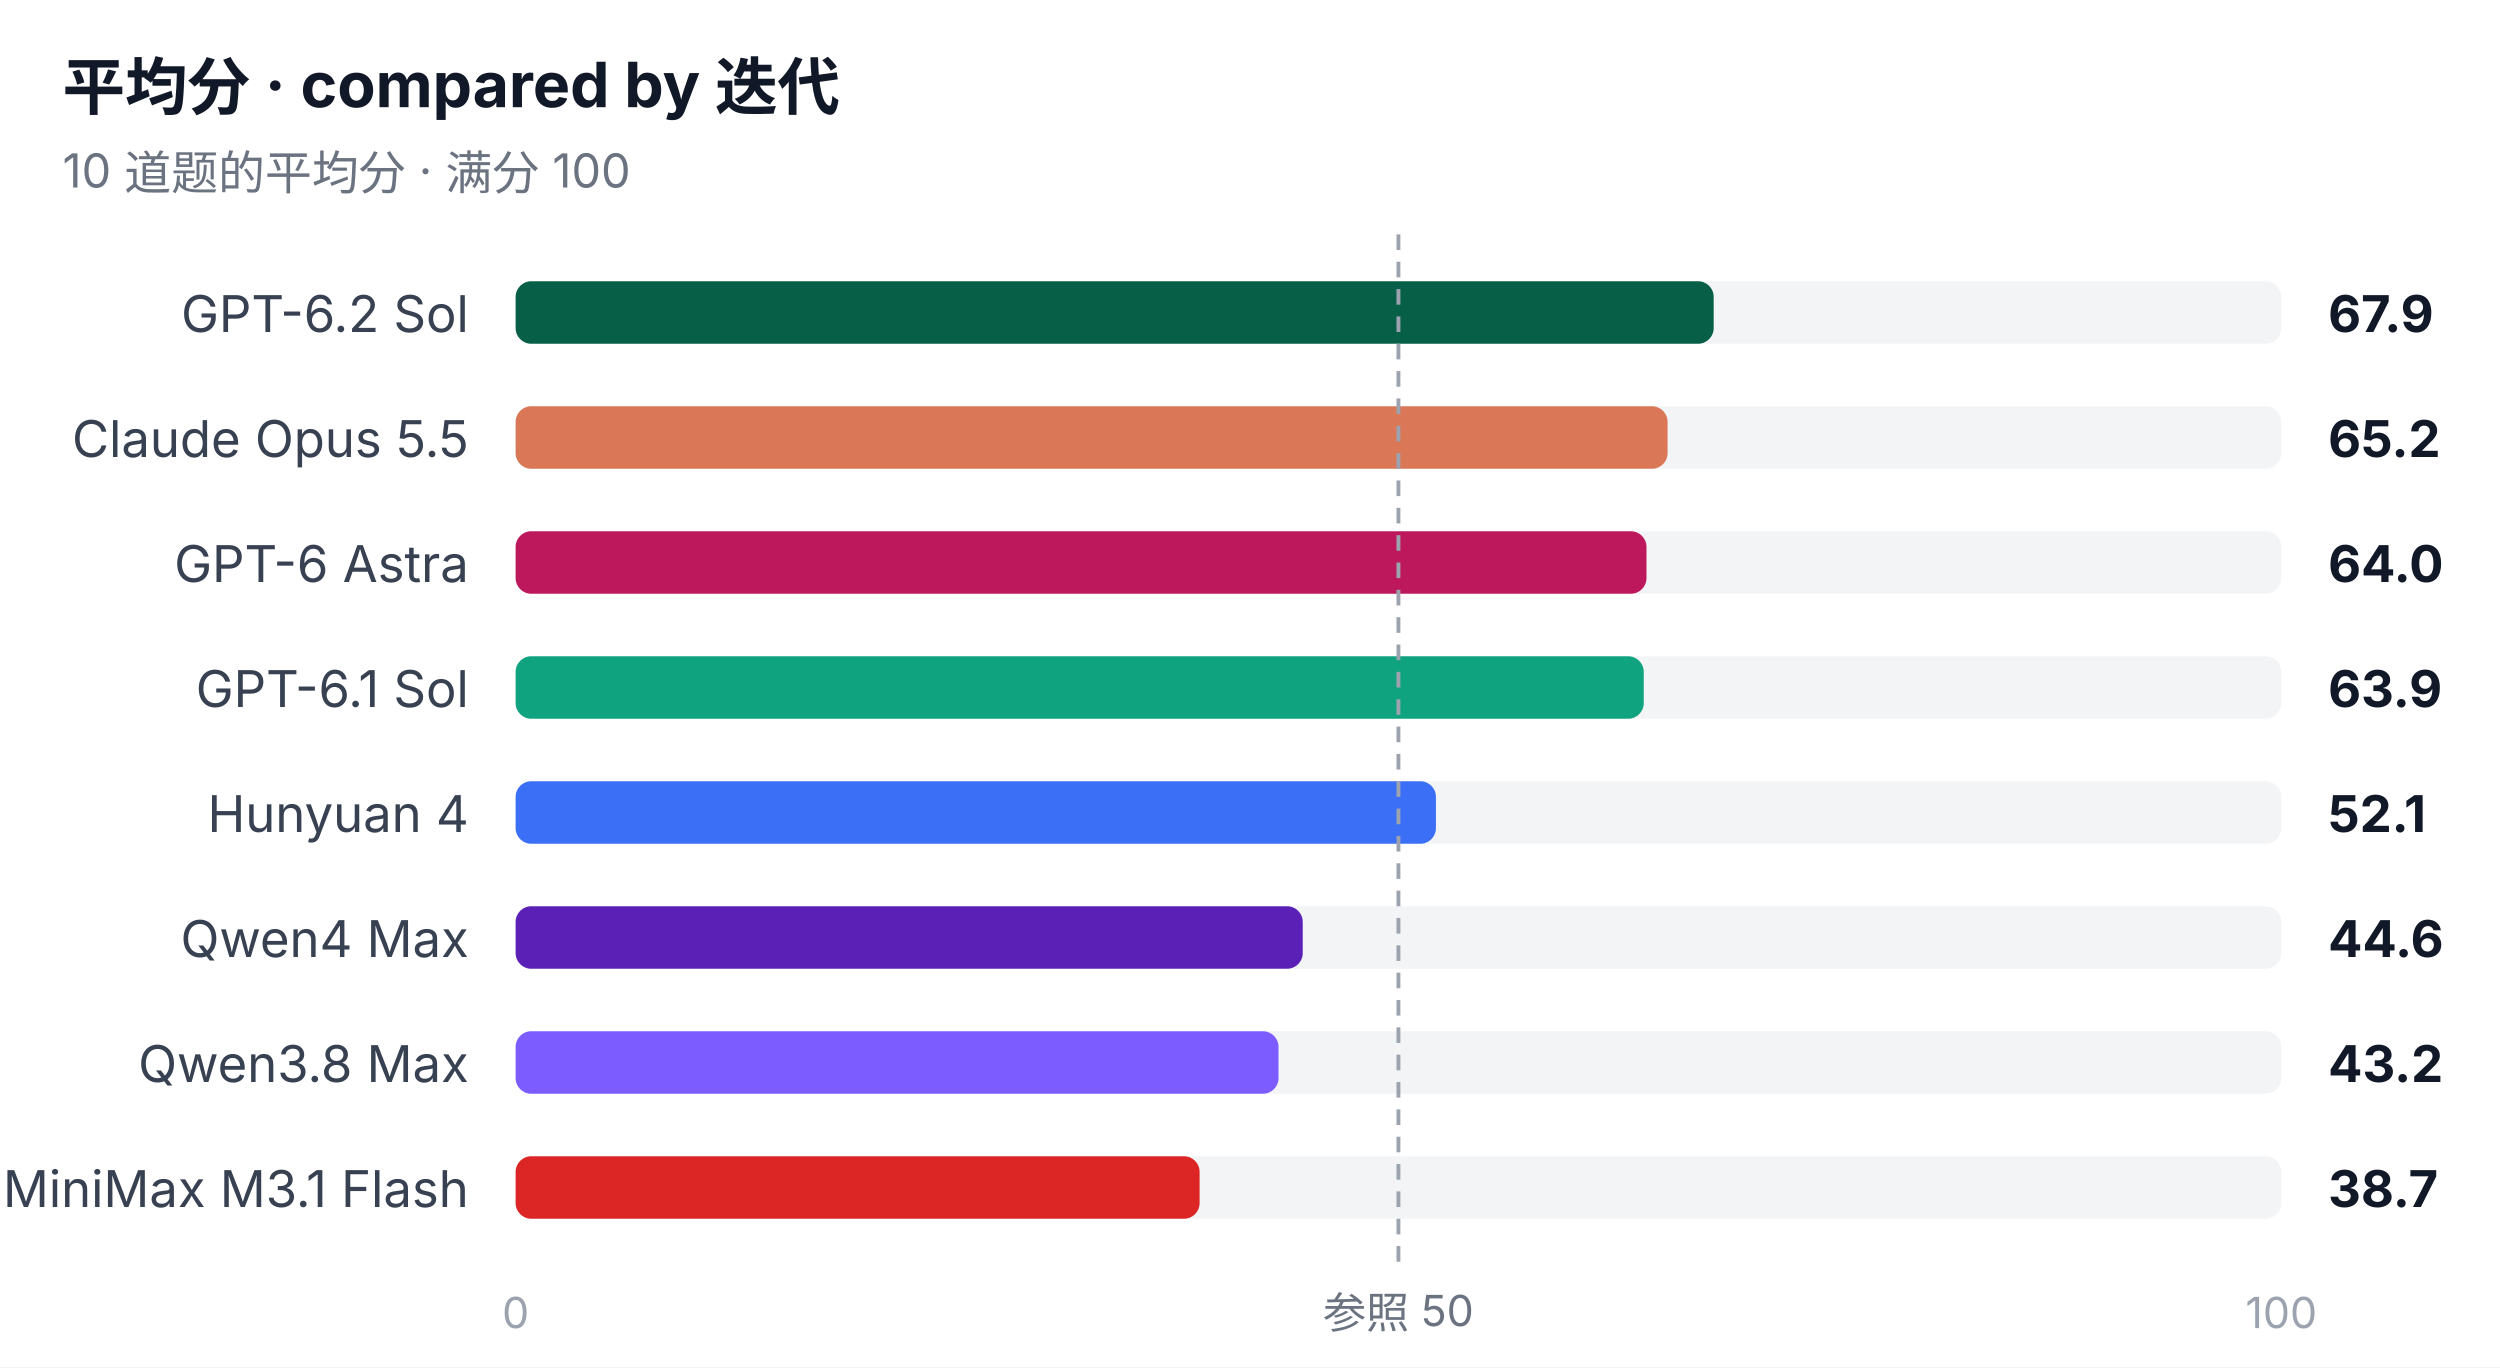
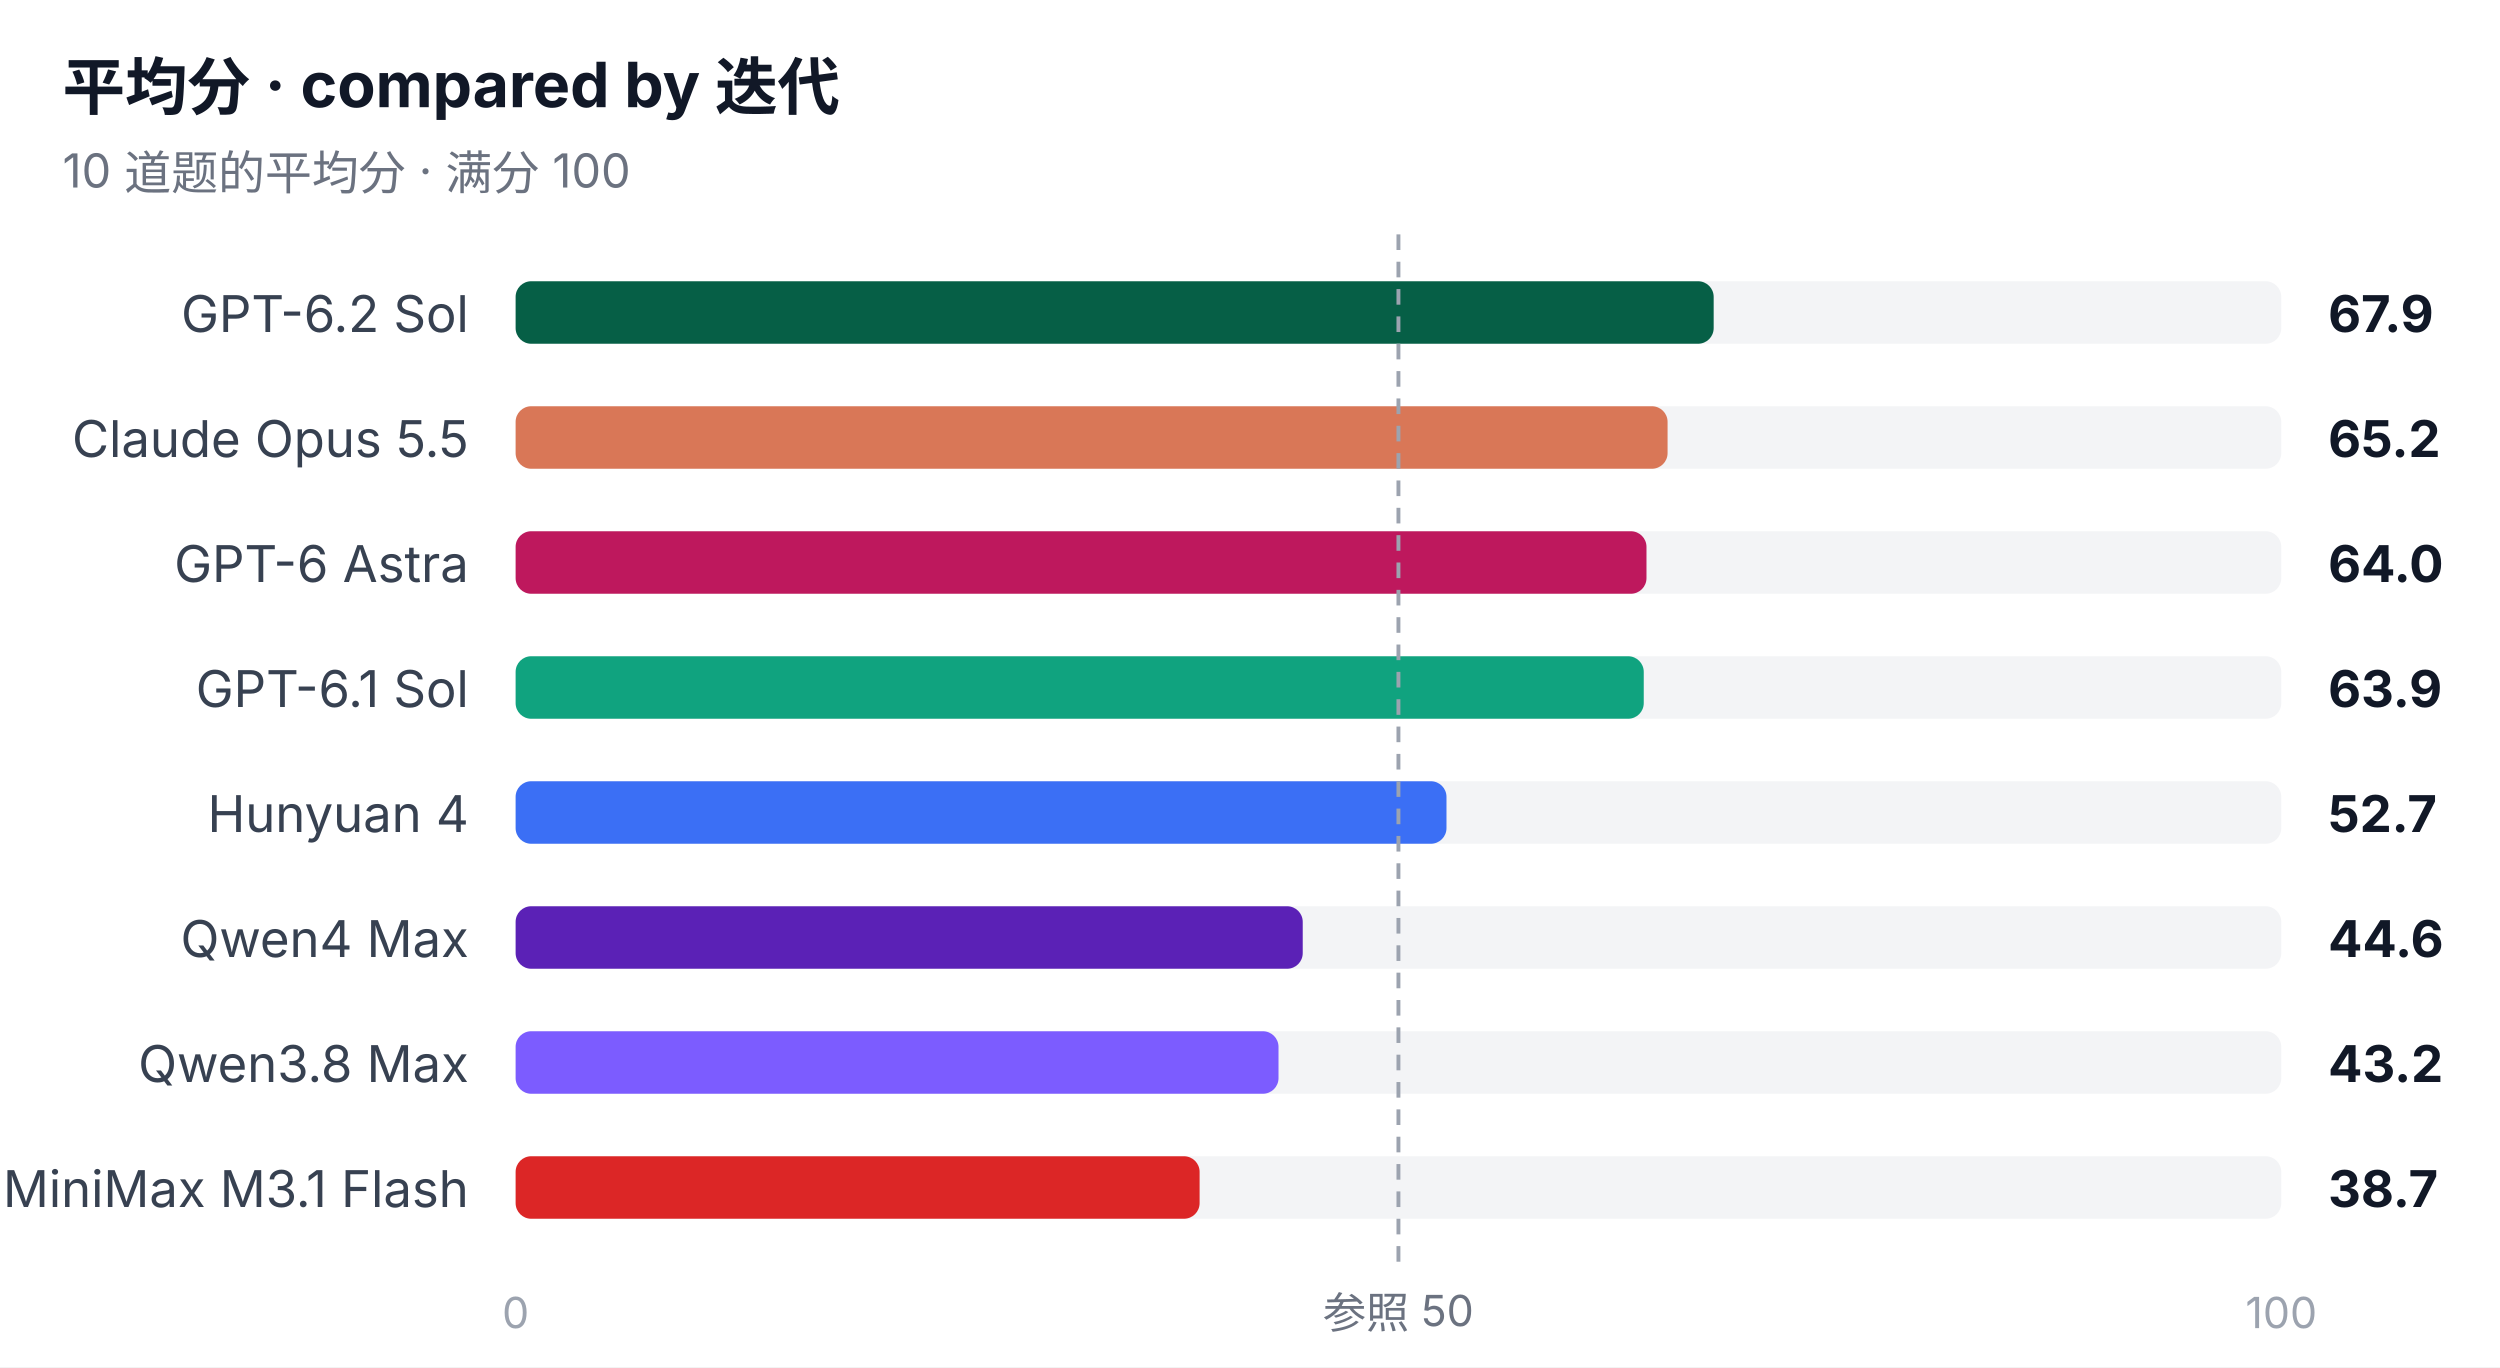
<svg xmlns="http://www.w3.org/2000/svg" width="640" height="350" viewBox="0 0 640 350" font-family="Inter, -apple-system, BlinkMacSystemFont, 'Segoe UI', Roboto, 'Helvetica Neue', Arial, 'PingFang SC', 'Microsoft YaHei', sans-serif">
  <rect width="640" height="350" fill="#ffffff" />
  <text x="16" y="28" font-size="16" font-weight="700" fill="#111827">平均分 · compared by 迭代</text>
  <text x="16" y="48" font-size="12" fill="#6b7280">10 道题的平均分 · 满分 100</text>
  <text x="120" y="85.0" font-size="13" fill="#374151" text-anchor="end">GPT-6.2 Sol</text>
  <rect x="132" y="72.0" width="452" height="16" rx="4" fill="#f3f4f6" />
  <rect x="132" y="72.0" width="306.7" height="16" rx="4" fill="#065f46" />
  <text x="596" y="85.0" font-size="13" font-weight="700" fill="#111827">67.9</text>
  <text x="120" y="117.0" font-size="13" fill="#374151" text-anchor="end">Claude Opus 5.5</text>
  <rect x="132" y="104.0" width="452" height="16" rx="4" fill="#f3f4f6" />
  <rect x="132" y="104.0" width="294.9" height="16" rx="4" fill="#d97757" />
  <text x="596" y="117.0" font-size="13" font-weight="700" fill="#111827">65.2</text>
  <text x="120" y="149.0" font-size="13" fill="#374151" text-anchor="end">GPT-6 Astra</text>
  <rect x="132" y="136.0" width="452" height="16" rx="4" fill="#f3f4f6" />
  <rect x="132" y="136.0" width="289.5" height="16" rx="4" fill="#be185d" />
  <text x="596" y="149.0" font-size="13" font-weight="700" fill="#111827">64.0</text>
  <text x="120" y="181.0" font-size="13" fill="#374151" text-anchor="end">GPT-6.1 Sol</text>
  <rect x="132" y="168.0" width="452" height="16" rx="4" fill="#f3f4f6" />
  <rect x="132" y="168.0" width="288.8" height="16" rx="4" fill="#10a37f" />
  <text x="596" y="181.0" font-size="13" font-weight="700" fill="#111827">63.9</text>
  <text x="120" y="213.0" font-size="13" fill="#374151" text-anchor="end">Hunyuan 4</text>
  <rect x="132" y="200.0" width="452" height="16" rx="4" fill="#f3f4f6" />
-   <rect x="132" y="200.0" width="235.6" height="16" rx="4" fill="#3b6ff5" />
-   <text x="596" y="213.0" font-size="13" font-weight="700" fill="#111827">52.1</text>
+   <rect x="132" y="200.0" width="238.3" height="16" rx="4" fill="#3b6ff5" />
+   <text x="596" y="213.0" font-size="13" font-weight="700" fill="#111827">52.7</text>
  <text x="120" y="245.0" font-size="13" fill="#374151" text-anchor="end">Qwen4 Max</text>
  <rect x="132" y="232.0" width="452" height="16" rx="4" fill="#f3f4f6" />
  <rect x="132" y="232.0" width="201.5" height="16" rx="4" fill="#5b21b6" />
  <text x="596" y="245.0" font-size="13" font-weight="700" fill="#111827">44.6</text>
  <text x="120" y="277.0" font-size="13" fill="#374151" text-anchor="end">Qwen3.8 Max</text>
  <rect x="132" y="264.0" width="452" height="16" rx="4" fill="#f3f4f6" />
  <rect x="132" y="264.0" width="195.3" height="16" rx="4" fill="#7c5cff" />
  <text x="596" y="277.0" font-size="13" font-weight="700" fill="#111827">43.2</text>
  <text x="120" y="309.0" font-size="13" fill="#374151" text-anchor="end">MiniMax M3.1 Flash</text>
  <rect x="132" y="296.0" width="452" height="16" rx="4" fill="#f3f4f6" />
  <rect x="132" y="296.0" width="175.1" height="16" rx="4" fill="#dc2626" />
  <text x="596" y="309.0" font-size="13" font-weight="700" fill="#111827">38.7</text>
  <line x1="358.0" y1="60" x2="358.0" y2="324" stroke="#9ca3af" stroke-dasharray="4 3" />
  <text x="132.0" y="340" font-size="11" fill="#9ca3af" text-anchor="middle">0</text>
  <text x="358.0" y="340" font-size="11" fill="#6b7280" text-anchor="middle">参照 50</text>
  <text x="584.0" y="340" font-size="11" fill="#9ca3af" text-anchor="middle">100</text>
</svg>
